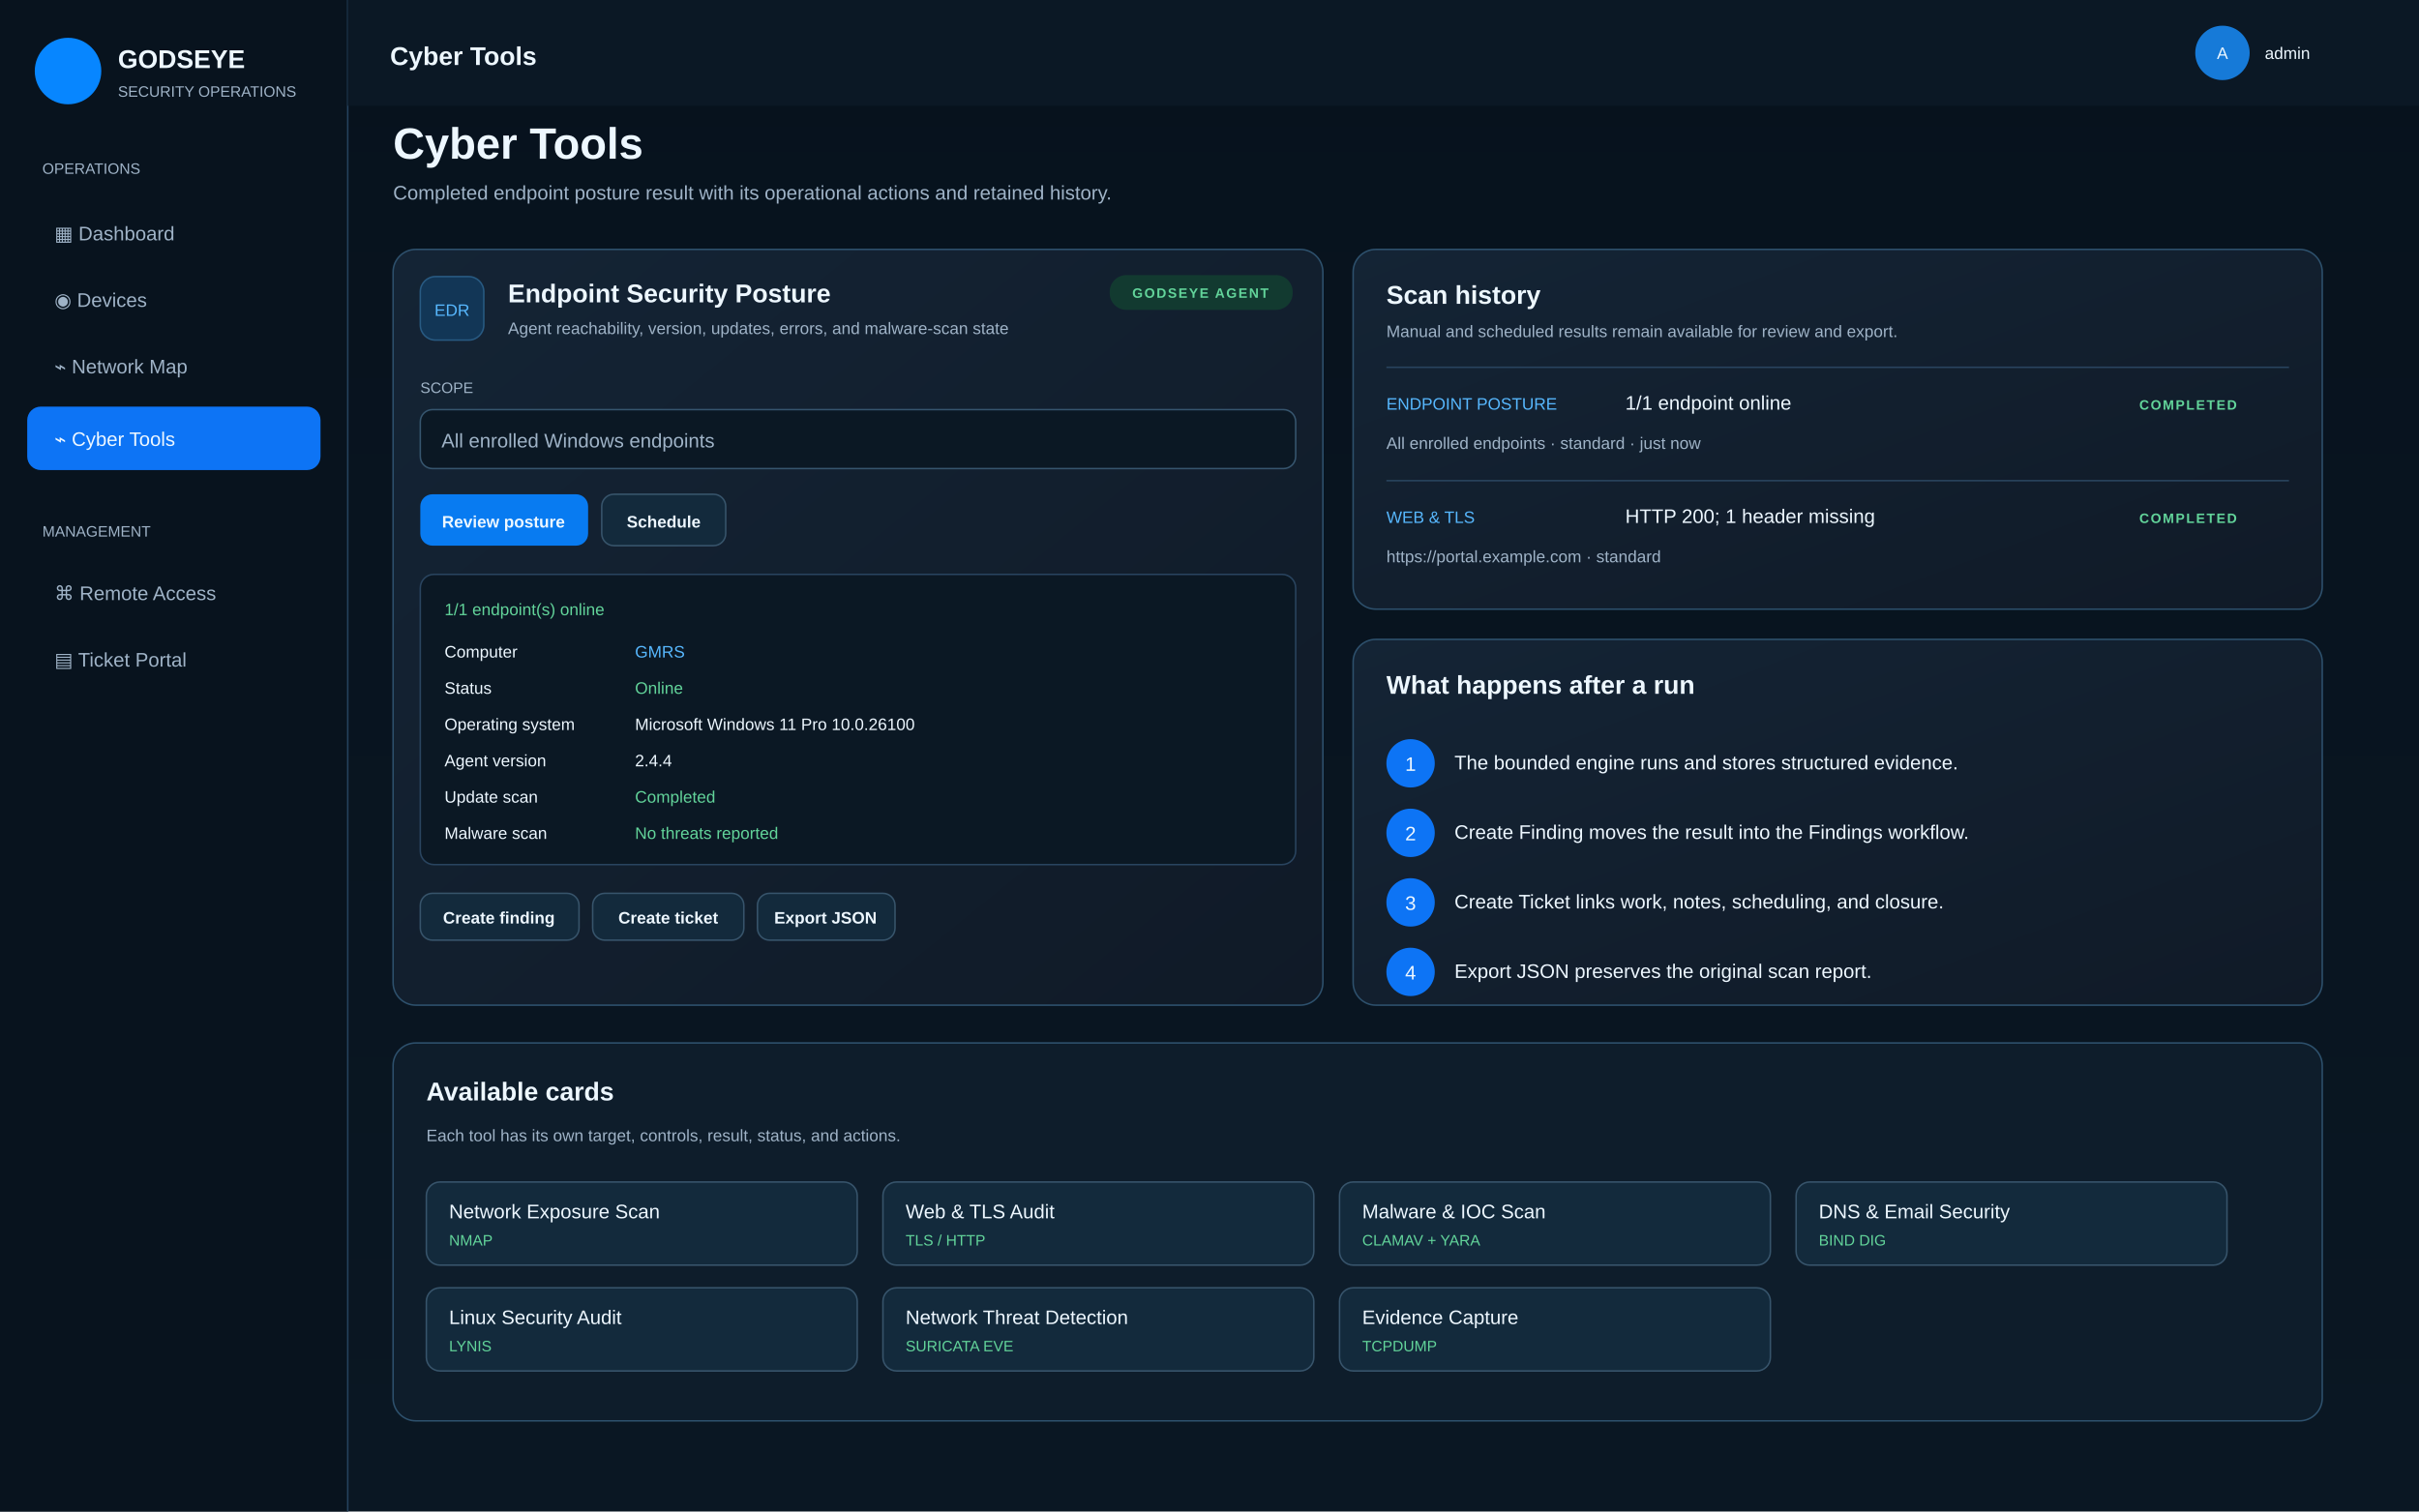
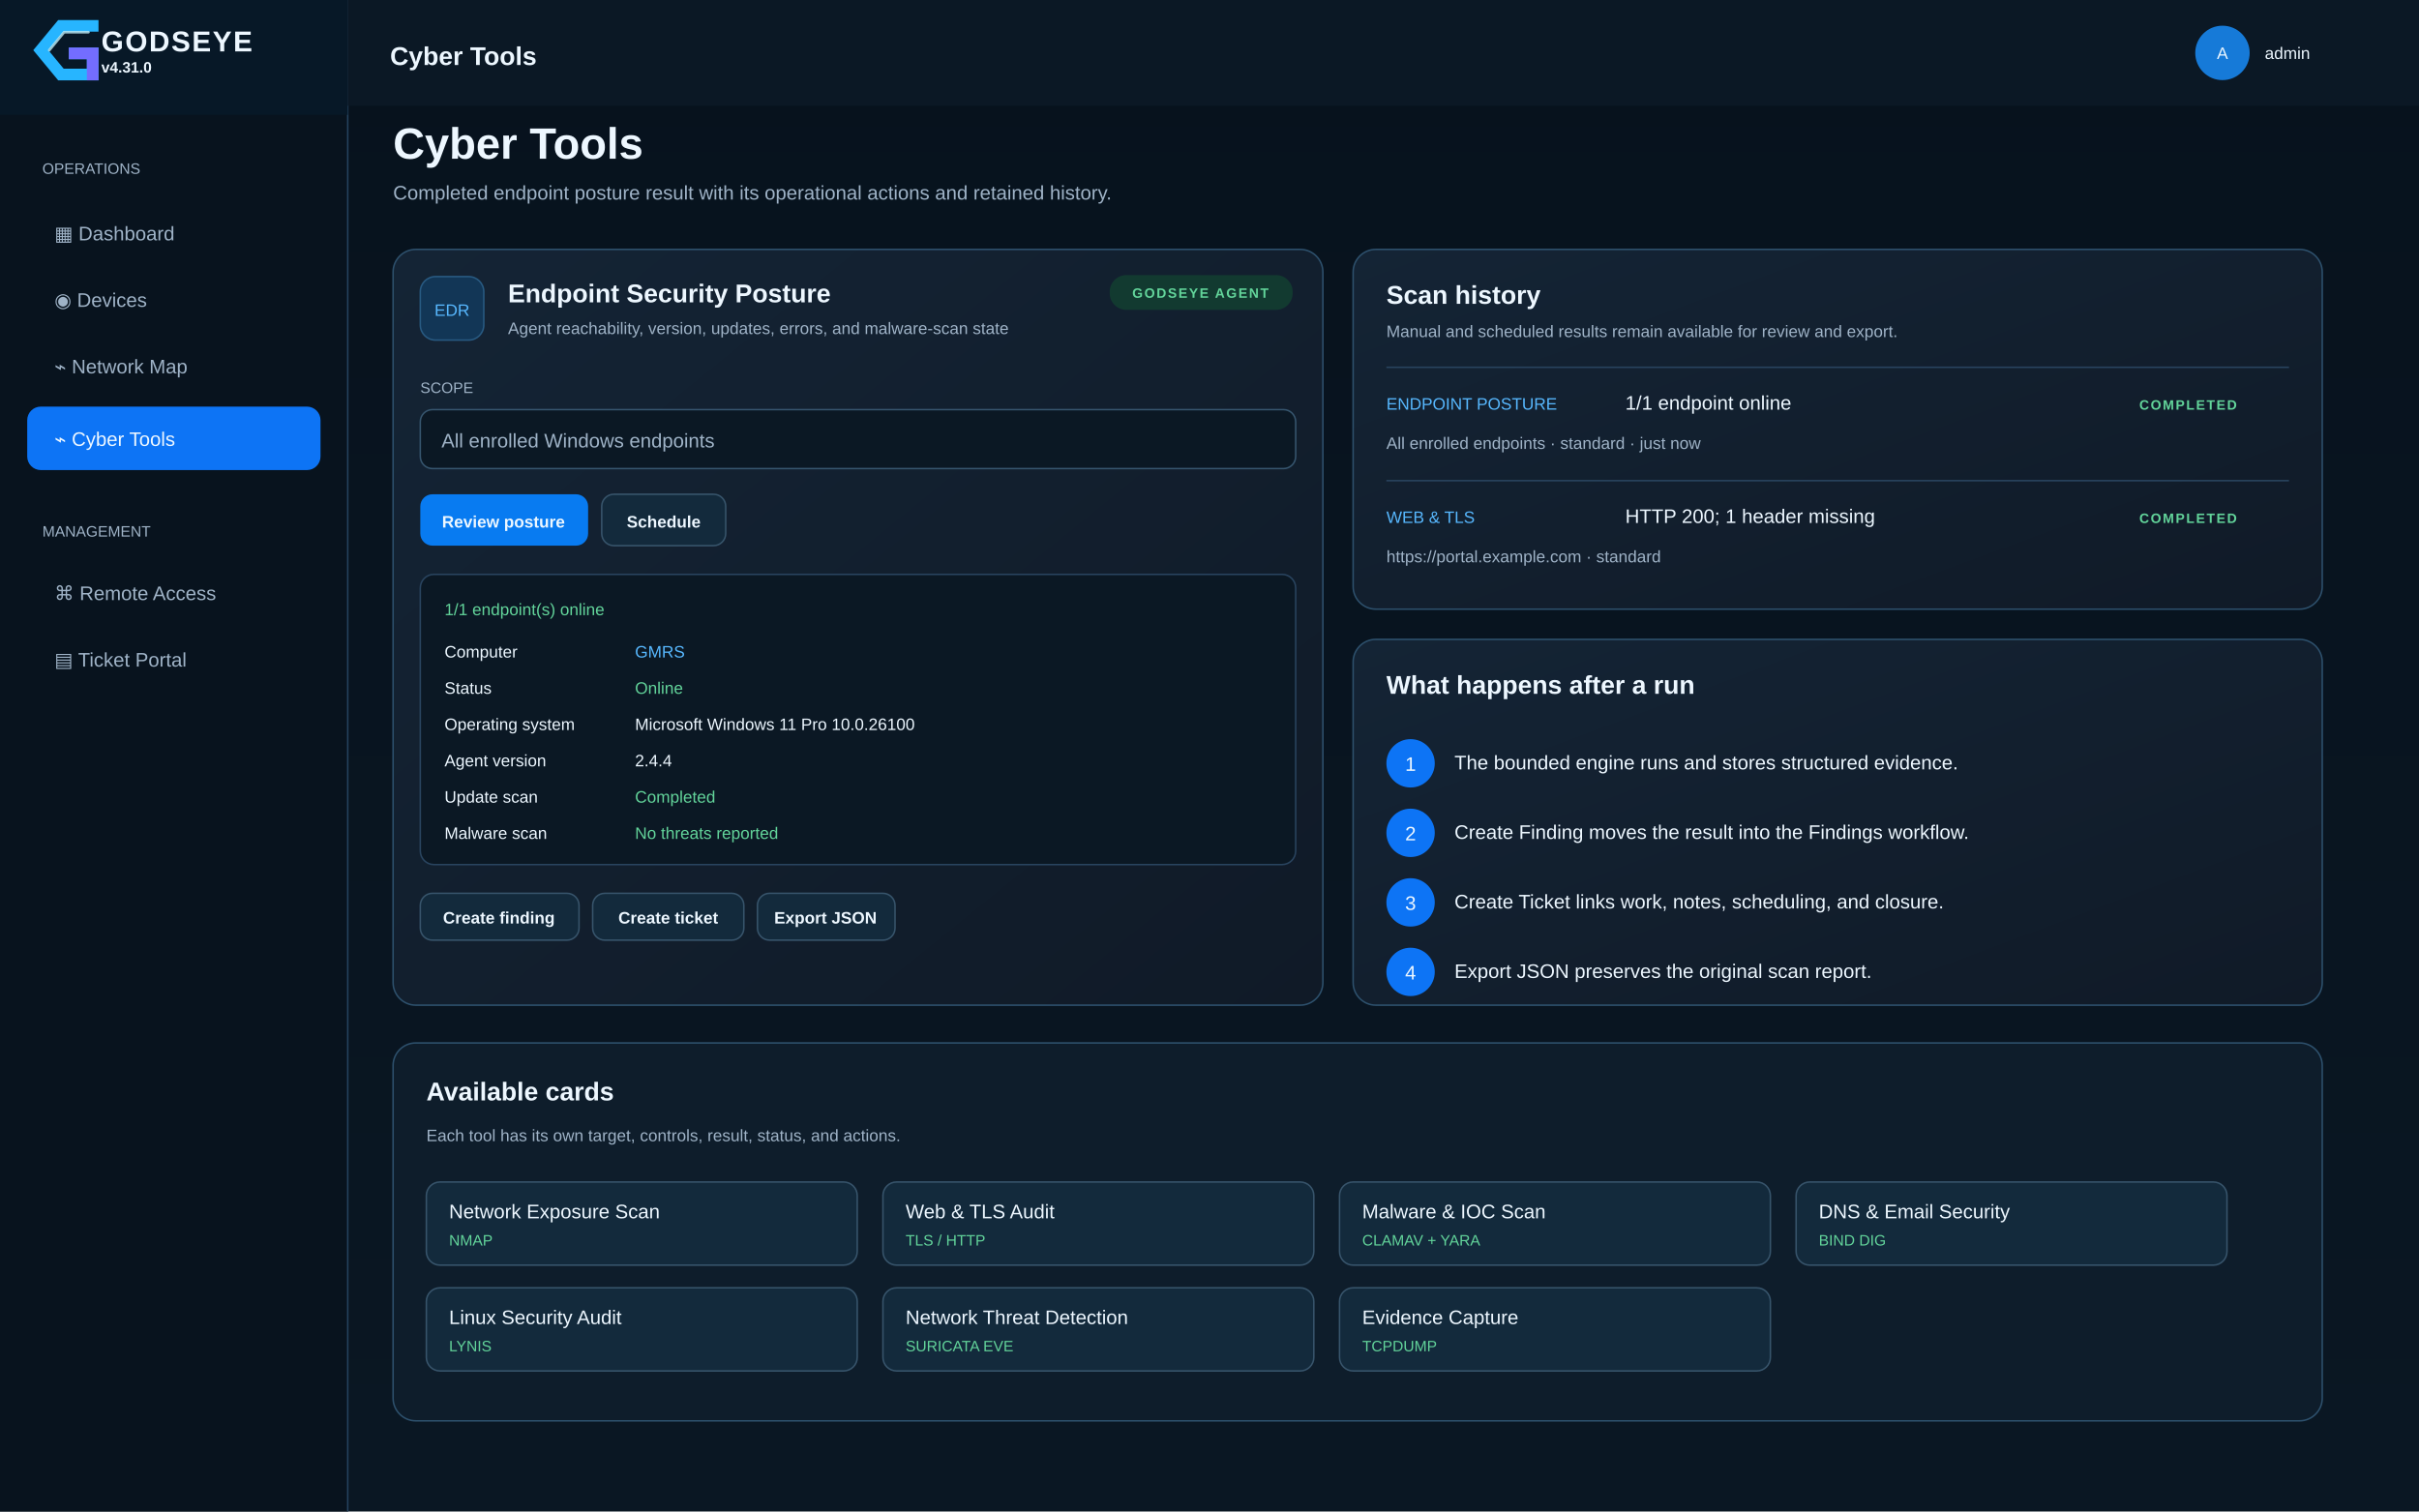
<svg xmlns="http://www.w3.org/2000/svg" width="1600" height="1000" viewBox="0 0 1600 1000">
  <defs>
    <linearGradient id="bg2" x2="0" y2="1">
      <stop stop-color="#07121d" />
      <stop offset="1" stop-color="#0a1723" />
    </linearGradient>
    <linearGradient id="card2" x2="1" y2="1">
      <stop stop-color="#142435" />
      <stop offset="1" stop-color="#101a27" />
    </linearGradient>
    <style>text{font-family:Arial,Helvetica,sans-serif;fill:#edf7ff}.muted{fill:#9fb3c7}.blue{fill:#57b8ff}.green{fill:#62d49a}.h1{font-size:29px;font-weight:700}.h2{font-size:17px;font-weight:700}.body{font-size:13px}.small{font-size:11px}.tiny{font-size:10px}.badge{font-size:9px;font-weight:700;letter-spacing:1px}.button{font-size:11px;font-weight:700}</style>
  </defs>
  <rect width="1600" height="1000" fill="url(#bg2)" />
  <rect width="230" height="1000" fill="#08131e" />
  <path d="M230 0v1000" stroke="#24425d" />
-   <g transform="translate(22 24)">
-     <circle cx="23" cy="23" r="22" fill="#0786ff" />
-     <text x="56" y="21" class="h2">GODSEYE</text>
-     <text x="56" y="40" class="tiny muted">SECURITY OPERATIONS</text>
+   <rect x="0" y="0" width="230" height="76" fill="#071827" />
+   <g transform="translate(20 8)">
+     <g transform="scale(.70)">
+       <path d="M59 13H29L10 36l19 23h30V39H42" fill="none" stroke="#27b5ff" stroke-width="11" stroke-linecap="square" stroke-linejoin="miter" />
+       <path d="M59 59V39H42" fill="none" stroke="#736dff" stroke-width="11" stroke-linecap="square" stroke-linejoin="miter" />
+       <path d="M55 19H32L18 36" fill="none" stroke="#c4f5ff" stroke-width="2.5" stroke-linecap="round" opacity=".78" />
+     </g>
+     <text x="47" y="26" fill="#5abbff" font-size="19" font-weight="800" letter-spacing="1">GODSEYE</text>
+     <text x="47" y="40" fill="#f1f6ff" font-size="10" font-weight="800">v4.31.0</text>
  </g>
  <g transform="translate(18 115)">
    <text x="10" class="tiny muted">OPERATIONS</text>
    <text x="18" y="44" class="body muted">▦  Dashboard</text>
    <text x="18" y="88" class="body muted">◉  Devices</text>
    <text x="18" y="132" class="body muted">⌁  Network Map</text>
    <rect x="0" y="154" width="194" height="42" rx="9" fill="#0d74f5" />
    <text x="18" y="180" class="body">⌁  Cyber Tools</text>
    <text x="10" y="240" class="tiny muted">MANAGEMENT</text>
    <text x="18" y="282" class="body muted">⌘  Remote Access</text>
    <text x="18" y="326" class="body muted">▤  Ticket Portal</text>
  </g>
  <rect x="230" width="1370" height="70" fill="#0b1825" />
  <text x="258" y="43" class="h2">Cyber Tools</text>
  <circle cx="1470" cy="35" r="18" fill="#167ad8" />
  <text x="1470" y="39" text-anchor="middle" class="small">A</text>
  <text x="1498" y="39" class="small">admin</text>
  <g transform="translate(260 105)">
    <text class="h1">Cyber Tools</text>
    <text y="27" class="body muted">Completed endpoint posture result with its operational actions and retained history.</text>
  </g>
  <g transform="translate(260 165)">
    <rect width="615" height="500" rx="15" fill="url(#card2)" stroke="#2d506c" />
    <rect x="18" y="18" width="42" height="42" rx="10" fill="#123656" stroke="#285a82" />
    <text x="39" y="44" text-anchor="middle" class="small blue">EDR</text>
    <text x="76" y="35" class="h2">Endpoint Security Posture</text>
    <text x="76" y="56" class="small muted">Agent reachability, version, updates, errors, and malware-scan state</text>
    <rect x="474" y="17" width="121" height="23" rx="11" fill="#123a30" />
    <text x="534" y="32" text-anchor="middle" class="badge green">GODSEYE AGENT</text>
    <text x="18" y="95" class="tiny muted">SCOPE</text>
    <rect x="18" y="106" width="579" height="39" rx="8" fill="#0b1824" stroke="#36556e" />
    <text x="32" y="131" class="body muted">All enrolled Windows endpoints</text>
    <rect x="18" y="162" width="111" height="34" rx="8" fill="#087bf1" />
    <text x="73" y="184" text-anchor="middle" class="button">Review posture</text>
    <rect x="138" y="162" width="82" height="34" rx="8" fill="#132a3c" stroke="#37546b" />
    <text x="179" y="184" text-anchor="middle" class="button">Schedule</text>
    <rect x="18" y="215" width="579" height="192" rx="9" fill="#0b1824" stroke="#29445f" />
    <text x="34" y="242" class="small green">1/1 endpoint(s) online</text>
    <text x="34" y="270" class="small">Computer</text>
    <text x="160" y="270" class="small blue">GMRS</text>
    <text x="34" y="294" class="small">Status</text>
    <text x="160" y="294" class="small green">Online</text>
    <text x="34" y="318" class="small">Operating system</text>
    <text x="160" y="318" class="small">Microsoft Windows 11 Pro 10.0.26100</text>
    <text x="34" y="342" class="small">Agent version</text>
    <text x="160" y="342" class="small">2.4.4</text>
    <text x="34" y="366" class="small">Update scan</text>
    <text x="160" y="366" class="small green">Completed</text>
    <text x="34" y="390" class="small">Malware scan</text>
    <text x="160" y="390" class="small green">No threats reported</text>
    <rect x="18" y="426" width="105" height="31" rx="8" fill="#132a3c" stroke="#37546b" />
    <text x="70" y="446" text-anchor="middle" class="button">Create finding</text>
    <rect x="132" y="426" width="100" height="31" rx="8" fill="#132a3c" stroke="#37546b" />
    <text x="182" y="446" text-anchor="middle" class="button">Create ticket</text>
    <rect x="241" y="426" width="91" height="31" rx="8" fill="#132a3c" stroke="#37546b" />
    <text x="286" y="446" text-anchor="middle" class="button">Export JSON</text>
  </g>
  <g transform="translate(895 165)">
    <rect width="641" height="238" rx="15" fill="url(#card2)" stroke="#2d506c" />
    <text x="22" y="36" class="h2">Scan history</text>
    <text x="22" y="58" class="small muted">Manual and scheduled results remain available for review and export.</text>
    <path d="M22 78h597" stroke="#29445f" />
    <text x="22" y="106" class="small blue">ENDPOINT POSTURE</text>
    <text x="180" y="106" class="body">1/1 endpoint online</text>
    <text x="520" y="106" class="badge green">COMPLETED</text>
    <text x="22" y="132" class="small muted">All enrolled endpoints · standard · just now</text>
    <path d="M22 153h597" stroke="#29445f" />
    <text x="22" y="181" class="small blue">WEB &amp; TLS</text>
    <text x="180" y="181" class="body">HTTP 200; 1 header missing</text>
    <text x="520" y="181" class="badge green">COMPLETED</text>
    <text x="22" y="207" class="small muted">https://portal.example.com · standard</text>
  </g>
  <g transform="translate(895 423)">
    <rect width="641" height="242" rx="15" fill="url(#card2)" stroke="#2d506c" />
    <text x="22" y="36" class="h2">What happens after a run</text>
    <circle cx="38" cy="82" r="16" fill="#0d74f5" />
    <text x="38" y="87" text-anchor="middle" class="body">1</text>
    <text x="67" y="86" class="body">The bounded engine runs and stores structured evidence.</text>
    <circle cx="38" cy="128" r="16" fill="#0d74f5" />
    <text x="38" y="133" text-anchor="middle" class="body">2</text>
    <text x="67" y="132" class="body">Create Finding moves the result into the Findings workflow.</text>
    <circle cx="38" cy="174" r="16" fill="#0d74f5" />
    <text x="38" y="179" text-anchor="middle" class="body">3</text>
    <text x="67" y="178" class="body">Create Ticket links work, notes, scheduling, and closure.</text>
    <circle cx="38" cy="220" r="16" fill="#0d74f5" />
    <text x="38" y="225" text-anchor="middle" class="body">4</text>
    <text x="67" y="224" class="body">Export JSON preserves the original scan report.</text>
  </g>
  <g transform="translate(260 690)">
    <rect width="1276" height="250" rx="15" fill="#0e1d2b" stroke="#2d506c" />
    <text x="22" y="38" class="h2">Available cards</text>
    <text x="22" y="65" class="small muted">Each tool has its own target, controls, result, status, and actions.</text>
    <g transform="translate(22 92)">
      <rect width="285" height="55" rx="9" fill="#132a3c" stroke="#37546b" />
      <text x="15" y="24" class="body">Network Exposure Scan</text>
      <text x="15" y="42" class="tiny green">NMAP</text>
    </g>
    <g transform="translate(324 92)">
      <rect width="285" height="55" rx="9" fill="#132a3c" stroke="#37546b" />
      <text x="15" y="24" class="body">Web &amp; TLS Audit</text>
      <text x="15" y="42" class="tiny green">TLS / HTTP</text>
    </g>
    <g transform="translate(626 92)">
      <rect width="285" height="55" rx="9" fill="#132a3c" stroke="#37546b" />
      <text x="15" y="24" class="body">Malware &amp; IOC Scan</text>
      <text x="15" y="42" class="tiny green">CLAMAV + YARA</text>
    </g>
    <g transform="translate(928 92)">
      <rect width="285" height="55" rx="9" fill="#132a3c" stroke="#37546b" />
      <text x="15" y="24" class="body">DNS &amp; Email Security</text>
      <text x="15" y="42" class="tiny green">BIND DIG</text>
    </g>
    <g transform="translate(22 162)">
      <rect width="285" height="55" rx="9" fill="#132a3c" stroke="#37546b" />
      <text x="15" y="24" class="body">Linux Security Audit</text>
      <text x="15" y="42" class="tiny green">LYNIS</text>
    </g>
    <g transform="translate(324 162)">
      <rect width="285" height="55" rx="9" fill="#132a3c" stroke="#37546b" />
      <text x="15" y="24" class="body">Network Threat Detection</text>
      <text x="15" y="42" class="tiny green">SURICATA EVE</text>
    </g>
    <g transform="translate(626 162)">
      <rect width="285" height="55" rx="9" fill="#132a3c" stroke="#37546b" />
      <text x="15" y="24" class="body">Evidence Capture</text>
      <text x="15" y="42" class="tiny green">TCPDUMP</text>
    </g>
  </g>
</svg>
